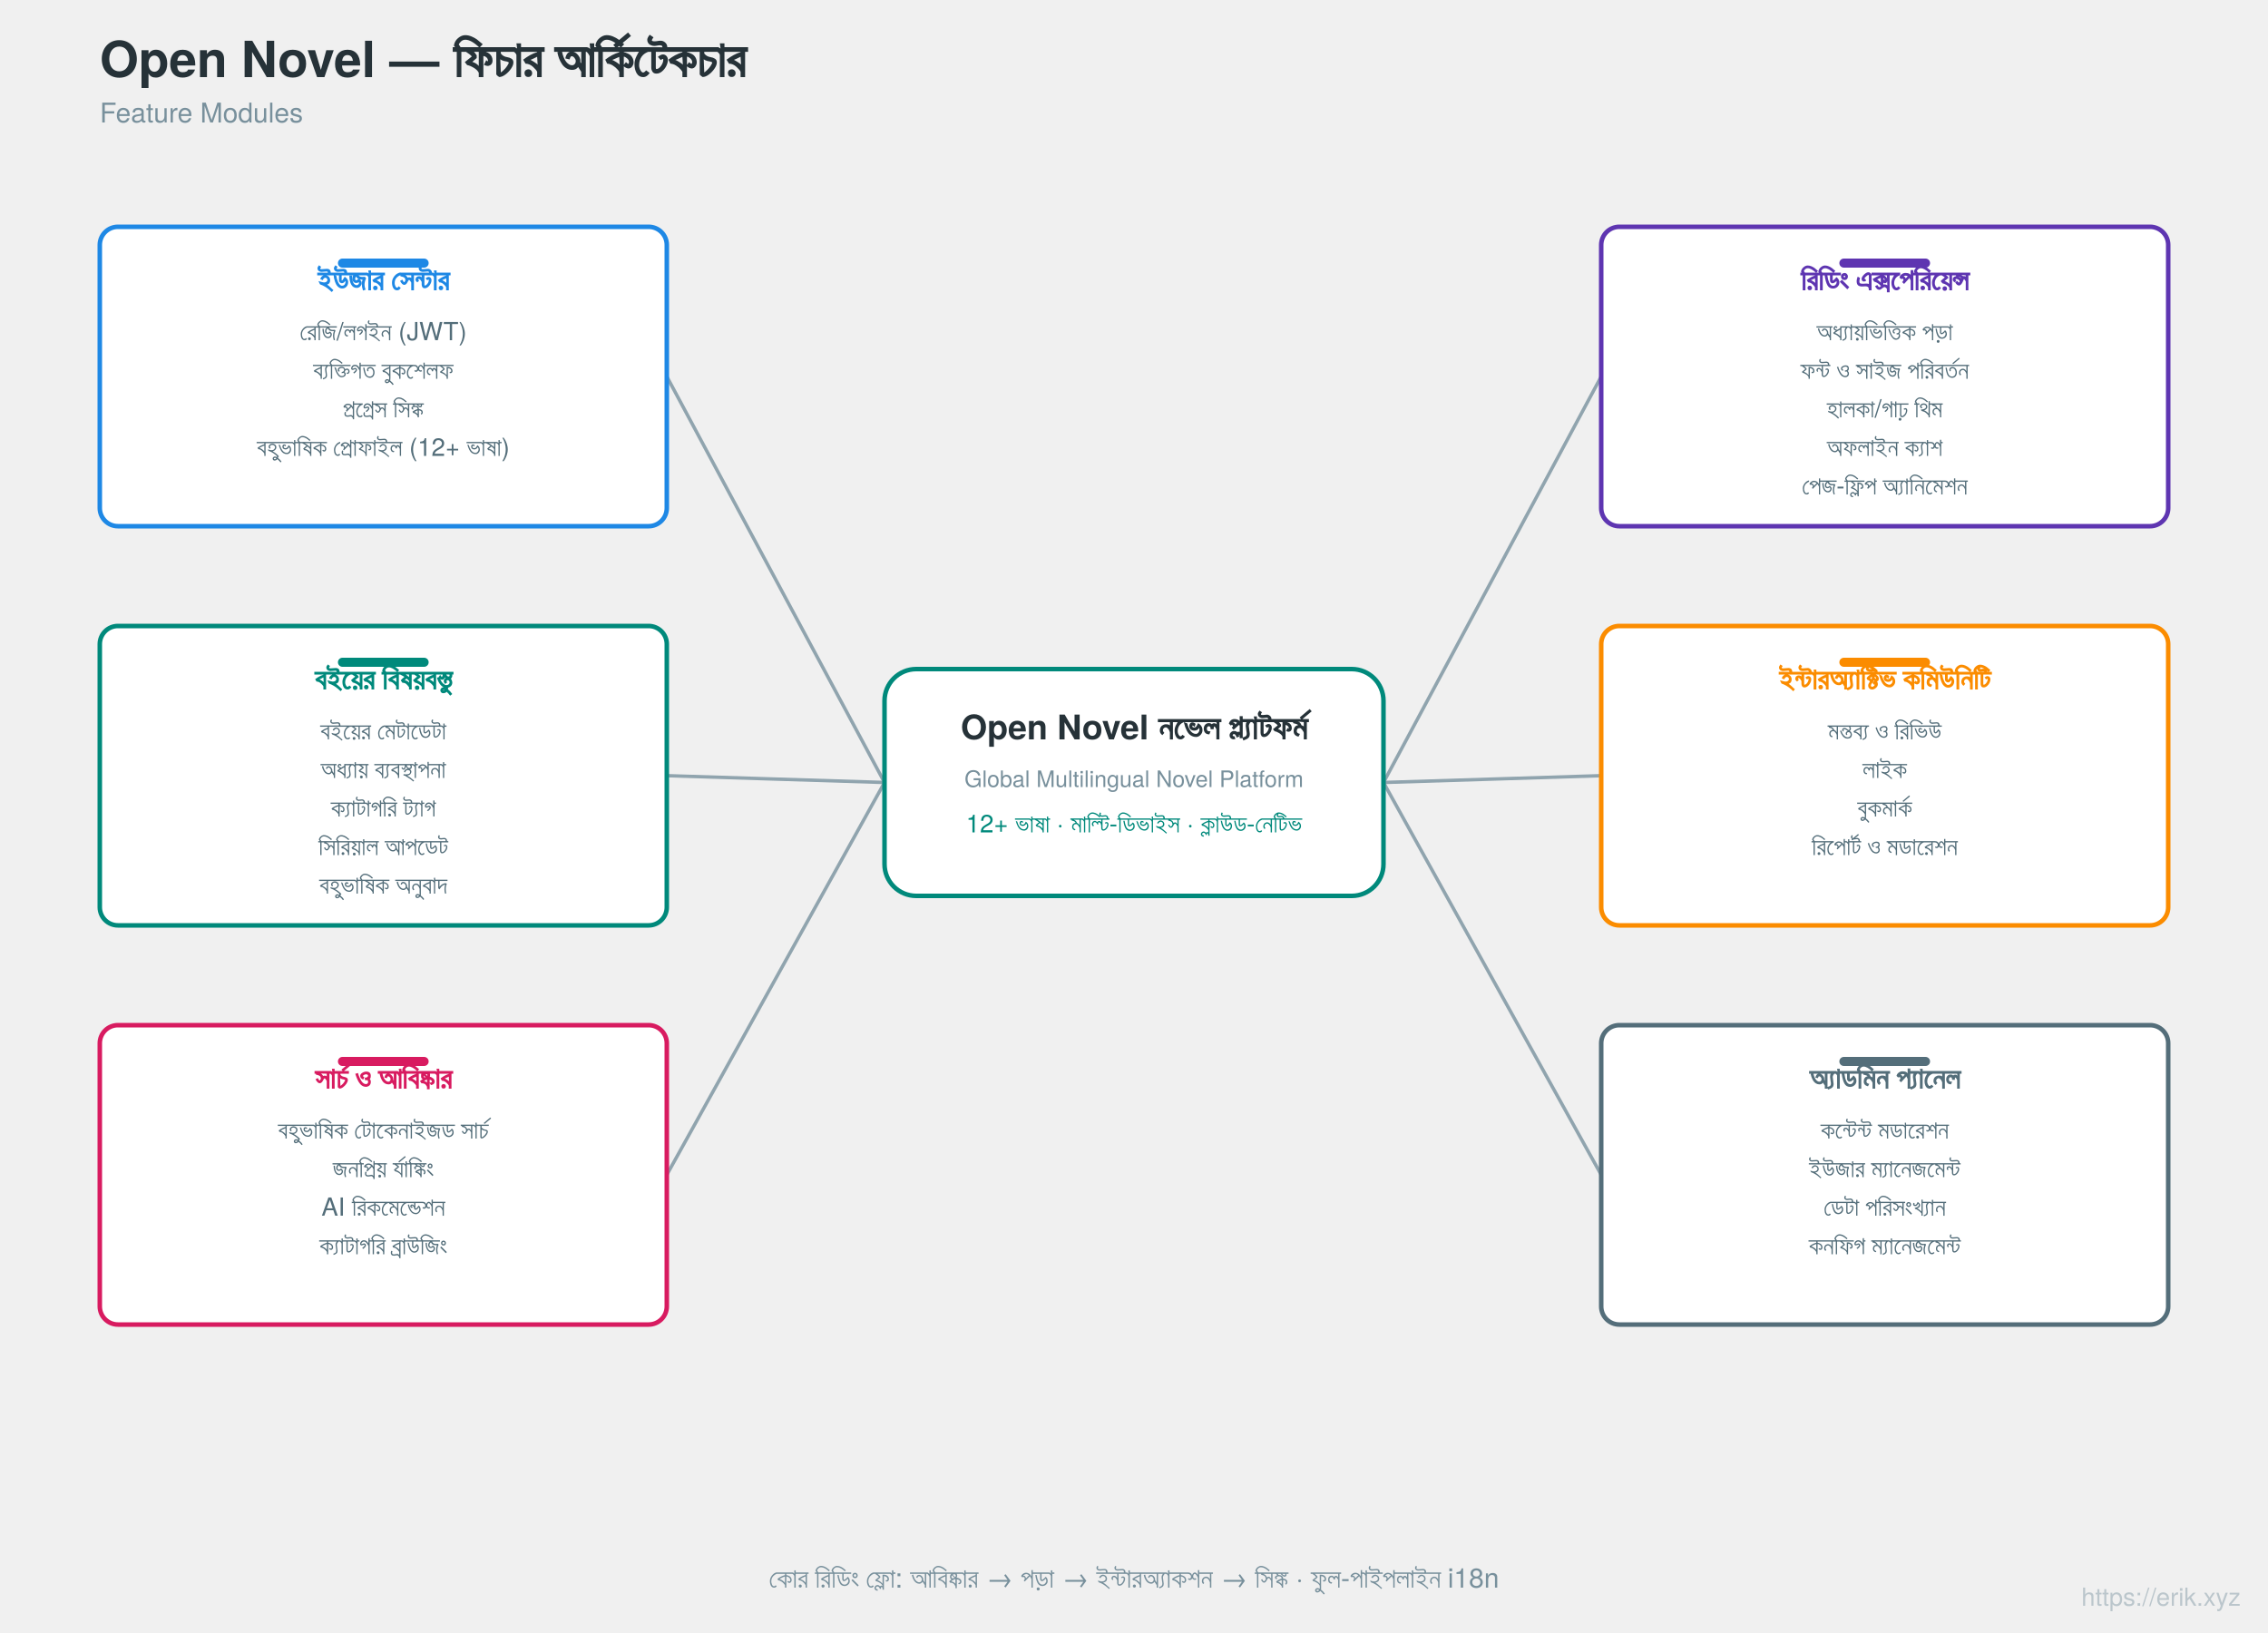
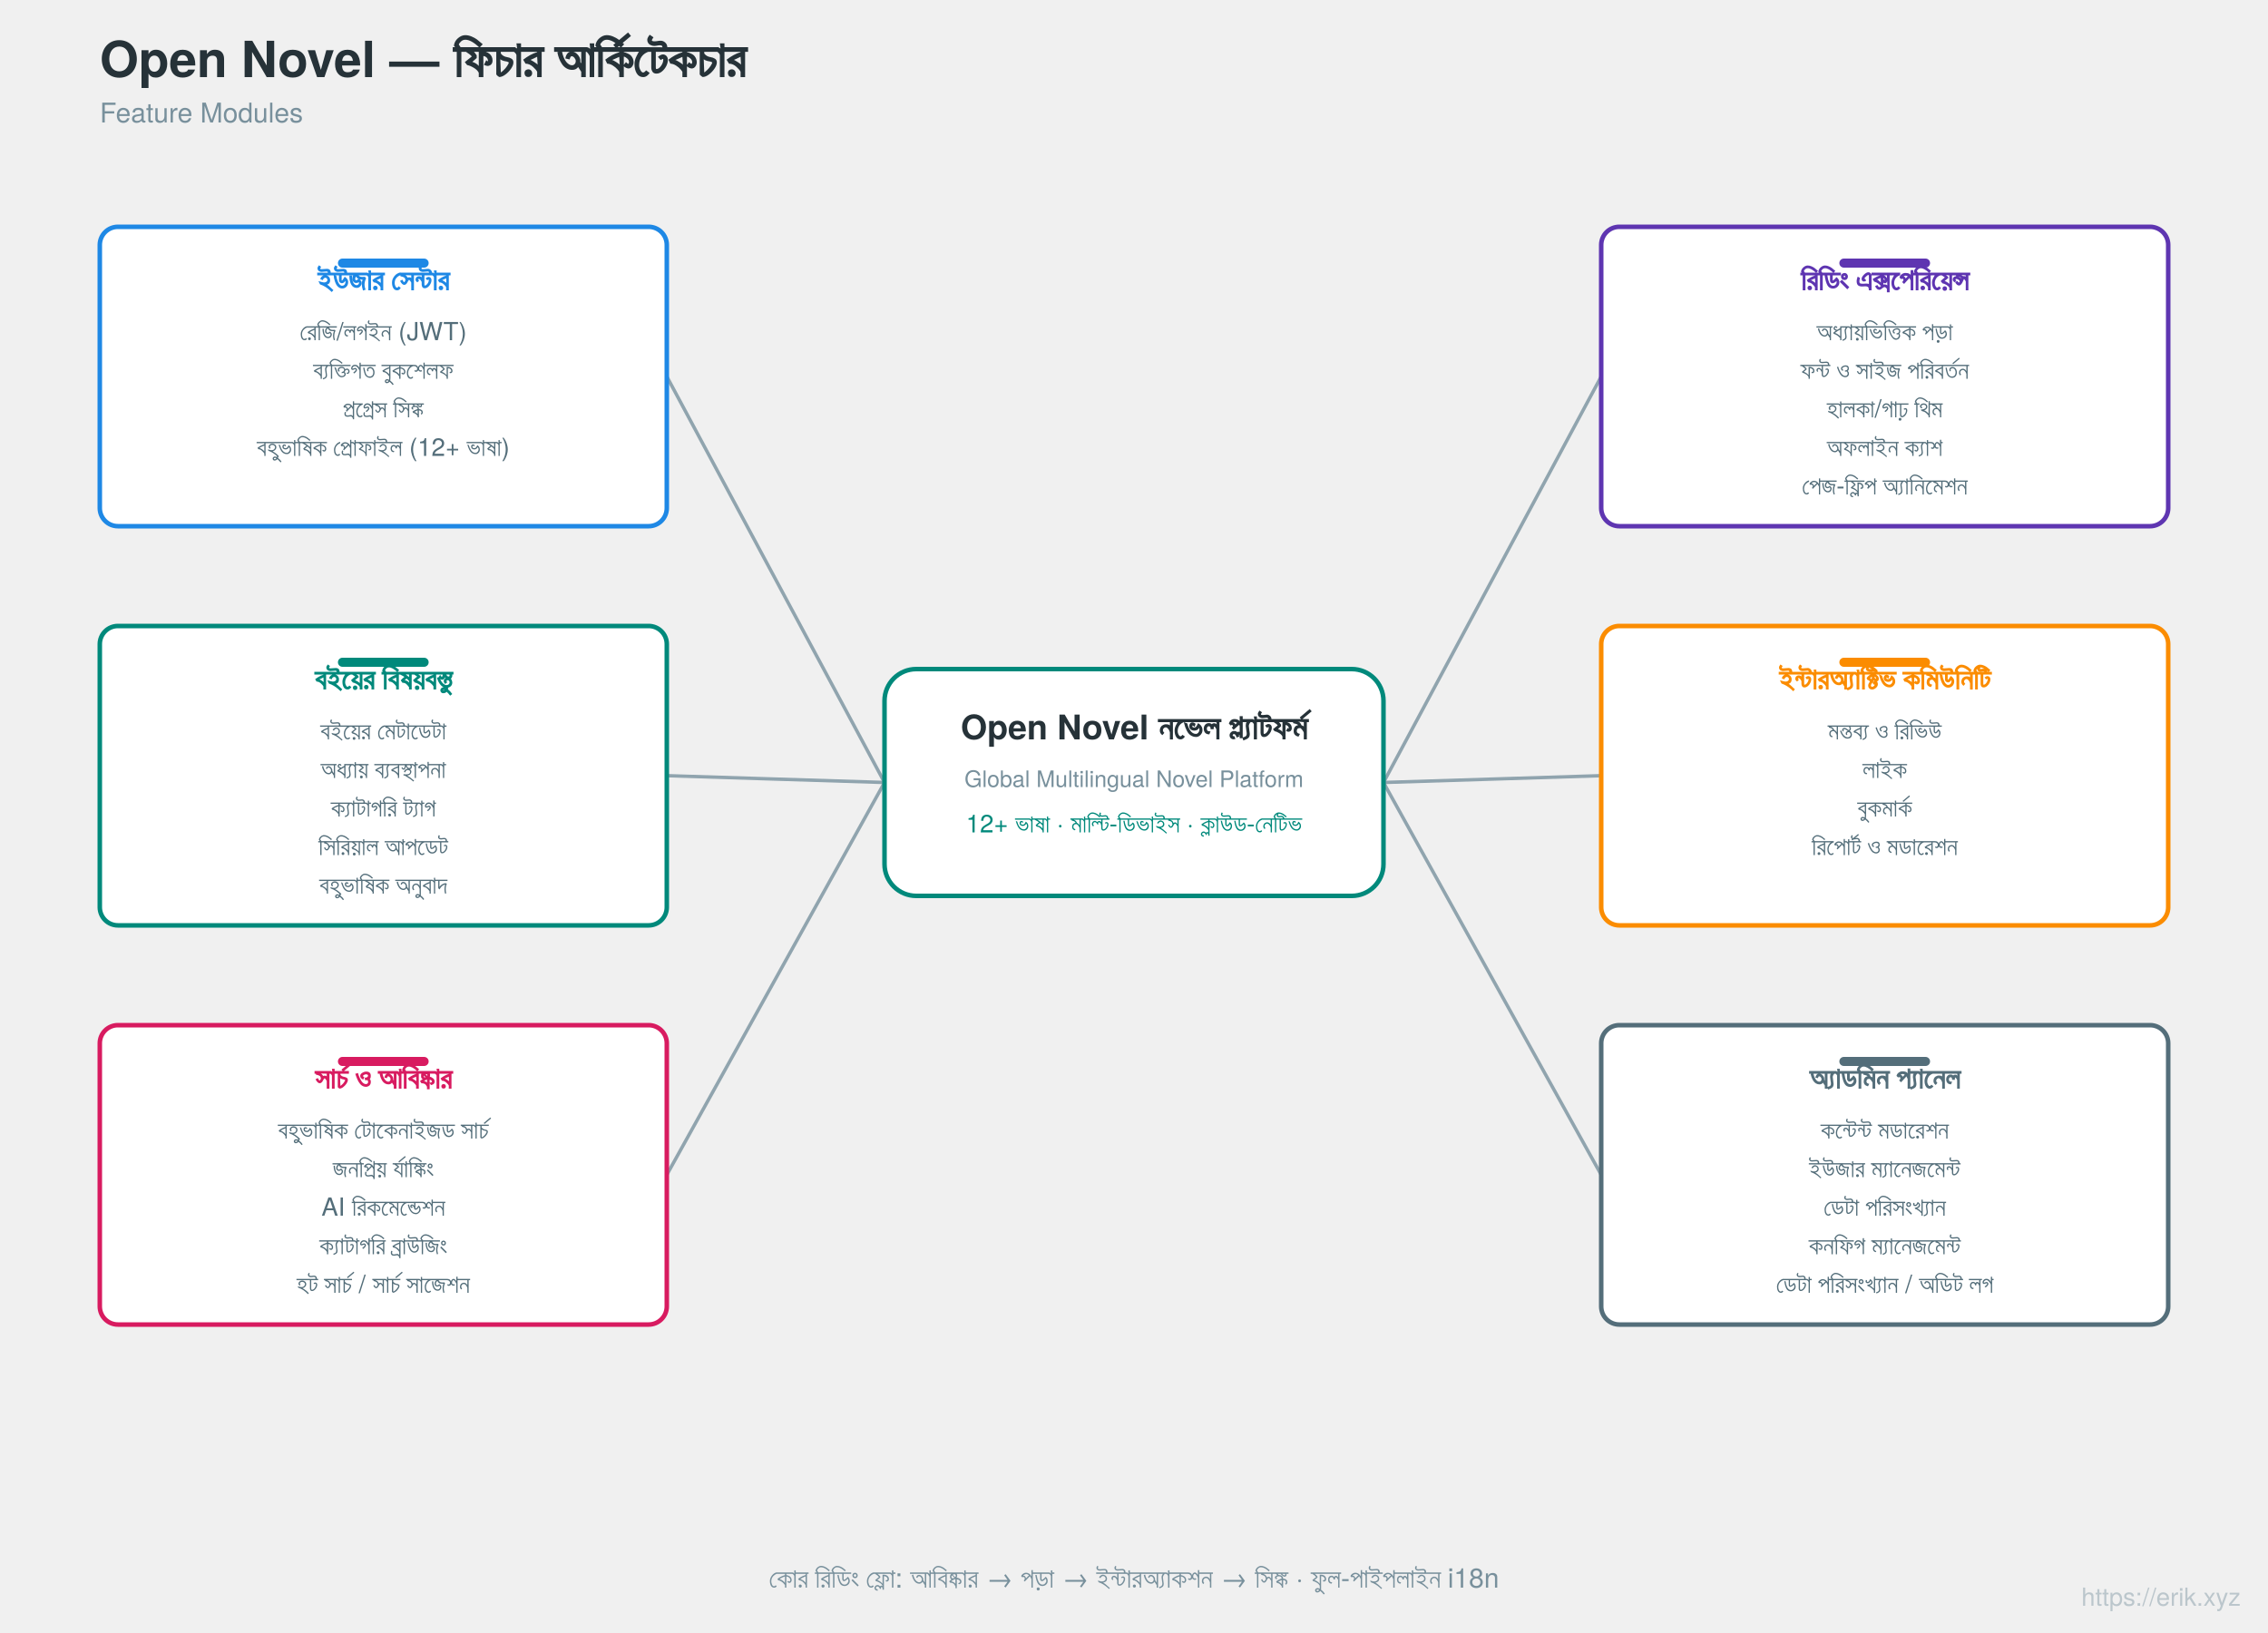
<svg xmlns="http://www.w3.org/2000/svg" width="1000" height="720" viewBox="0 0 1000 720" font-family="'PingFang SC','Microsoft YaHei','Helvetica Neue',sans-serif">
  <text x="44" y="34" font-size="22" font-weight="700" fill="#263238">Open Novel — ফিচার আর্কিটেকচার</text>
  <text x="44" y="54" font-size="12" fill="#78909c">Feature Modules</text>
  <g stroke="#90a4ae" stroke-width="1.5">
    <line x1="390" y1="345" x2="294" y2="166" />
    <line x1="390" y1="345" x2="294" y2="342" />
    <line x1="390" y1="345" x2="294" y2="518" />
    <line x1="610" y1="345" x2="706" y2="166" />
    <line x1="610" y1="345" x2="706" y2="342" />
    <line x1="610" y1="345" x2="706" y2="518" />
  </g>
  <g>
    <rect x="390" y="295" width="220" height="100" rx="14" fill="#ffffff" stroke="#00897b" stroke-width="2" />
    <text x="500" y="326" font-size="15" font-weight="700" fill="#263238" text-anchor="middle">Open Novel নভেল প্ল্যাটফর্ম</text>
    <text x="500" y="347" font-size="10" fill="#78909c" text-anchor="middle">Global Multilingual Novel Platform</text>
    <text x="500" y="367" font-size="11" fill="#00897b" text-anchor="middle">12+ ভাষা · মাল্টি-ডিভাইস · ক্লাউড-নেটিভ</text>
  </g>
  <g>
    <rect x="44" y="100" width="250" height="132" rx="8" fill="#ffffff" stroke="#1e88e5" stroke-width="2" />
    <rect x="149" y="114" width="40" height="4" rx="2" fill="#1e88e5" />
    <text x="169" y="128" font-size="13" font-weight="700" fill="#1e88e5" text-anchor="middle">ইউজার সেন্টার</text>
    <text x="169" y="150" font-size="11" fill="#546e7a" text-anchor="middle">রেজি/লগইন (JWT)</text>
    <text x="169" y="167" font-size="11" fill="#546e7a" text-anchor="middle">ব্যক্তিগত বুকশেলফ</text>
    <text x="169" y="184" font-size="11" fill="#546e7a" text-anchor="middle">প্রগ্রেস সিঙ্ক</text>
    <text x="169" y="201" font-size="11" fill="#546e7a" text-anchor="middle">বহুভাষিক প্রোফাইল (12+ ভাষা)</text>
  </g>
  <g>
    <rect x="706" y="100" width="250" height="132" rx="8" fill="#ffffff" stroke="#5e35b1" stroke-width="2" />
    <rect x="811" y="114" width="40" height="4" rx="2" fill="#5e35b1" />
    <text x="831" y="128" font-size="13" font-weight="700" fill="#5e35b1" text-anchor="middle">রিডিং এক্সপেরিয়েন্স</text>
    <text x="831" y="150" font-size="11" fill="#546e7a" text-anchor="middle">অধ্যায়ভিত্তিক পড়া</text>
    <text x="831" y="167" font-size="11" fill="#546e7a" text-anchor="middle">ফন্ট ও সাইজ পরিবর্তন</text>
    <text x="831" y="184" font-size="11" fill="#546e7a" text-anchor="middle">হালকা/গাঢ় থিম</text>
    <text x="831" y="201" font-size="11" fill="#546e7a" text-anchor="middle">অফলাইন ক্যাশ</text>
    <text x="831" y="218" font-size="11" fill="#546e7a" text-anchor="middle">পেজ-ফ্লিপ অ্যানিমেশন</text>
  </g>
  <g>
    <rect x="44" y="276" width="250" height="132" rx="8" fill="#ffffff" stroke="#00897b" stroke-width="2" />
    <rect x="149" y="290" width="40" height="4" rx="2" fill="#00897b" />
    <text x="169" y="304" font-size="13" font-weight="700" fill="#00897b" text-anchor="middle">বইয়ের বিষয়বস্তু</text>
    <text x="169" y="326" font-size="11" fill="#546e7a" text-anchor="middle">বইয়ের মেটাডেটা</text>
    <text x="169" y="343" font-size="11" fill="#546e7a" text-anchor="middle">অধ্যায় ব্যবস্থাপনা</text>
    <text x="169" y="360" font-size="11" fill="#546e7a" text-anchor="middle">ক্যাটাগরি ট্যাগ</text>
    <text x="169" y="377" font-size="11" fill="#546e7a" text-anchor="middle">সিরিয়াল আপডেট</text>
    <text x="169" y="394" font-size="11" fill="#546e7a" text-anchor="middle">বহুভাষিক অনুবাদ</text>
  </g>
  <g>
    <rect x="706" y="276" width="250" height="132" rx="8" fill="#ffffff" stroke="#fb8c00" stroke-width="2" />
    <rect x="811" y="290" width="40" height="4" rx="2" fill="#fb8c00" />
    <text x="831" y="304" font-size="13" font-weight="700" fill="#fb8c00" text-anchor="middle">ইন্টারঅ্যাক্টিভ কমিউনিটি</text>
    <text x="831" y="326" font-size="11" fill="#546e7a" text-anchor="middle">মন্তব্য ও রিভিউ</text>
    <text x="831" y="343" font-size="11" fill="#546e7a" text-anchor="middle">লাইক</text>
    <text x="831" y="360" font-size="11" fill="#546e7a" text-anchor="middle">বুকমার্ক</text>
    <text x="831" y="377" font-size="11" fill="#546e7a" text-anchor="middle">রিপোর্ট ও মডারেশন</text>
  </g>
  <g>
    <rect x="44" y="452" width="250" height="132" rx="8" fill="#ffffff" stroke="#d81b60" stroke-width="2" />
    <rect x="149" y="466" width="40" height="4" rx="2" fill="#d81b60" />
    <text x="169" y="480" font-size="13" font-weight="700" fill="#d81b60" text-anchor="middle">সার্চ ও আবিষ্কার</text>
    <text x="169" y="502" font-size="11" fill="#546e7a" text-anchor="middle">বহুভাষিক টোকেনাইজড সার্চ</text>
    <text x="169" y="519" font-size="11" fill="#546e7a" text-anchor="middle">জনপ্রিয় র্যাঙ্কিং</text>
    <text x="169" y="536" font-size="11" fill="#546e7a" text-anchor="middle">AI রিকমেন্ডেশন</text>
    <text x="169" y="553" font-size="11" fill="#546e7a" text-anchor="middle">ক্যাটাগরি ব্রাউজিং</text>
+     <text x="169" y="570" font-size="11" fill="#546e7a" text-anchor="middle">হট সার্চ / সার্চ সাজেশন</text>
  </g>
  <g>
    <rect x="706" y="452" width="250" height="132" rx="8" fill="#ffffff" stroke="#546e7a" stroke-width="2" />
    <rect x="811" y="466" width="40" height="4" rx="2" fill="#546e7a" />
    <text x="831" y="480" font-size="13" font-weight="700" fill="#546e7a" text-anchor="middle">অ্যাডমিন প্যানেল</text>
    <text x="831" y="502" font-size="11" fill="#546e7a" text-anchor="middle">কন্টেন্ট মডারেশন</text>
    <text x="831" y="519" font-size="11" fill="#546e7a" text-anchor="middle">ইউজার ম্যানেজমেন্ট</text>
    <text x="831" y="536" font-size="11" fill="#546e7a" text-anchor="middle">ডেটা পরিসংখ্যান</text>
    <text x="831" y="553" font-size="11" fill="#546e7a" text-anchor="middle">কনফিগ ম্যানেজমেন্ট</text>
+     <text x="831" y="570" font-size="11" fill="#546e7a" text-anchor="middle">ডেটা পরিসংখ্যান / অডিট লগ</text>
  </g>
  <text x="500" y="700" font-size="12" fill="#78909c" text-anchor="middle">কোর রিডিং ফ্লো: আবিষ্কার → পড়া → ইন্টারঅ্যাকশন → সিঙ্ক · ফুল-পাইপলাইন i18n</text>
  <text x="988" y="708" font-size="11" fill="#90a4ae" opacity="0.55" text-anchor="end">https://erik.xyz</text>
</svg>
